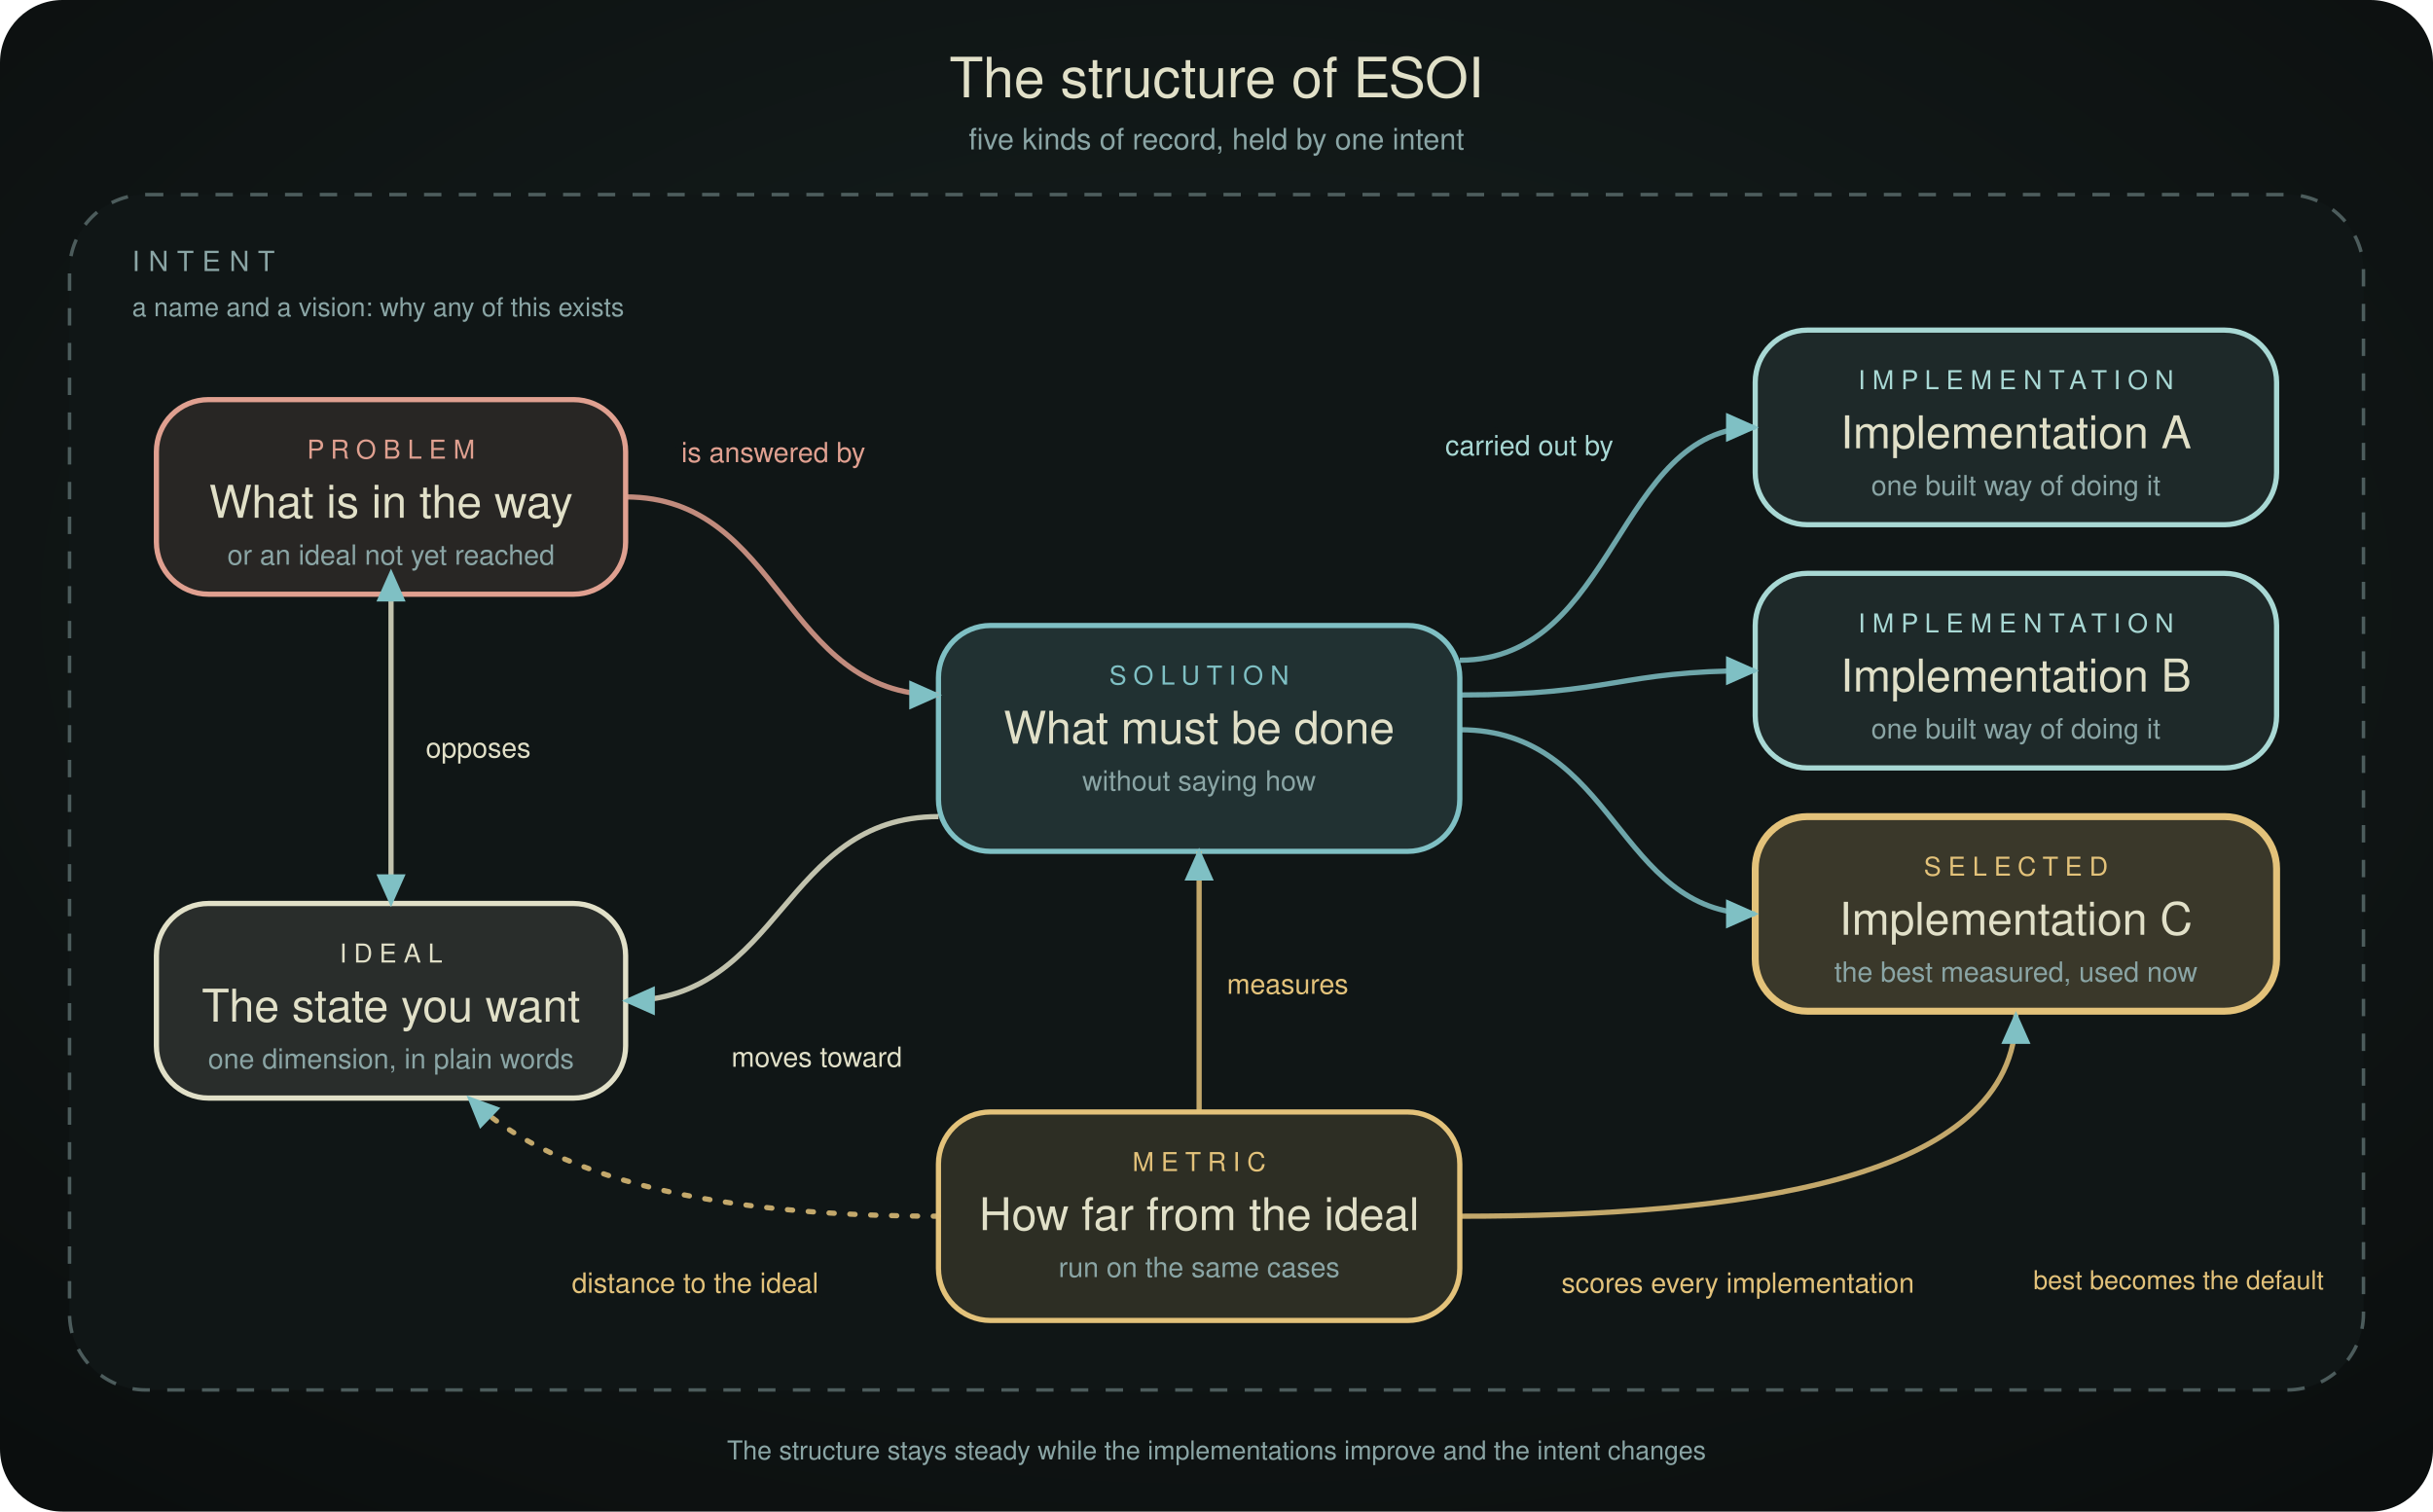
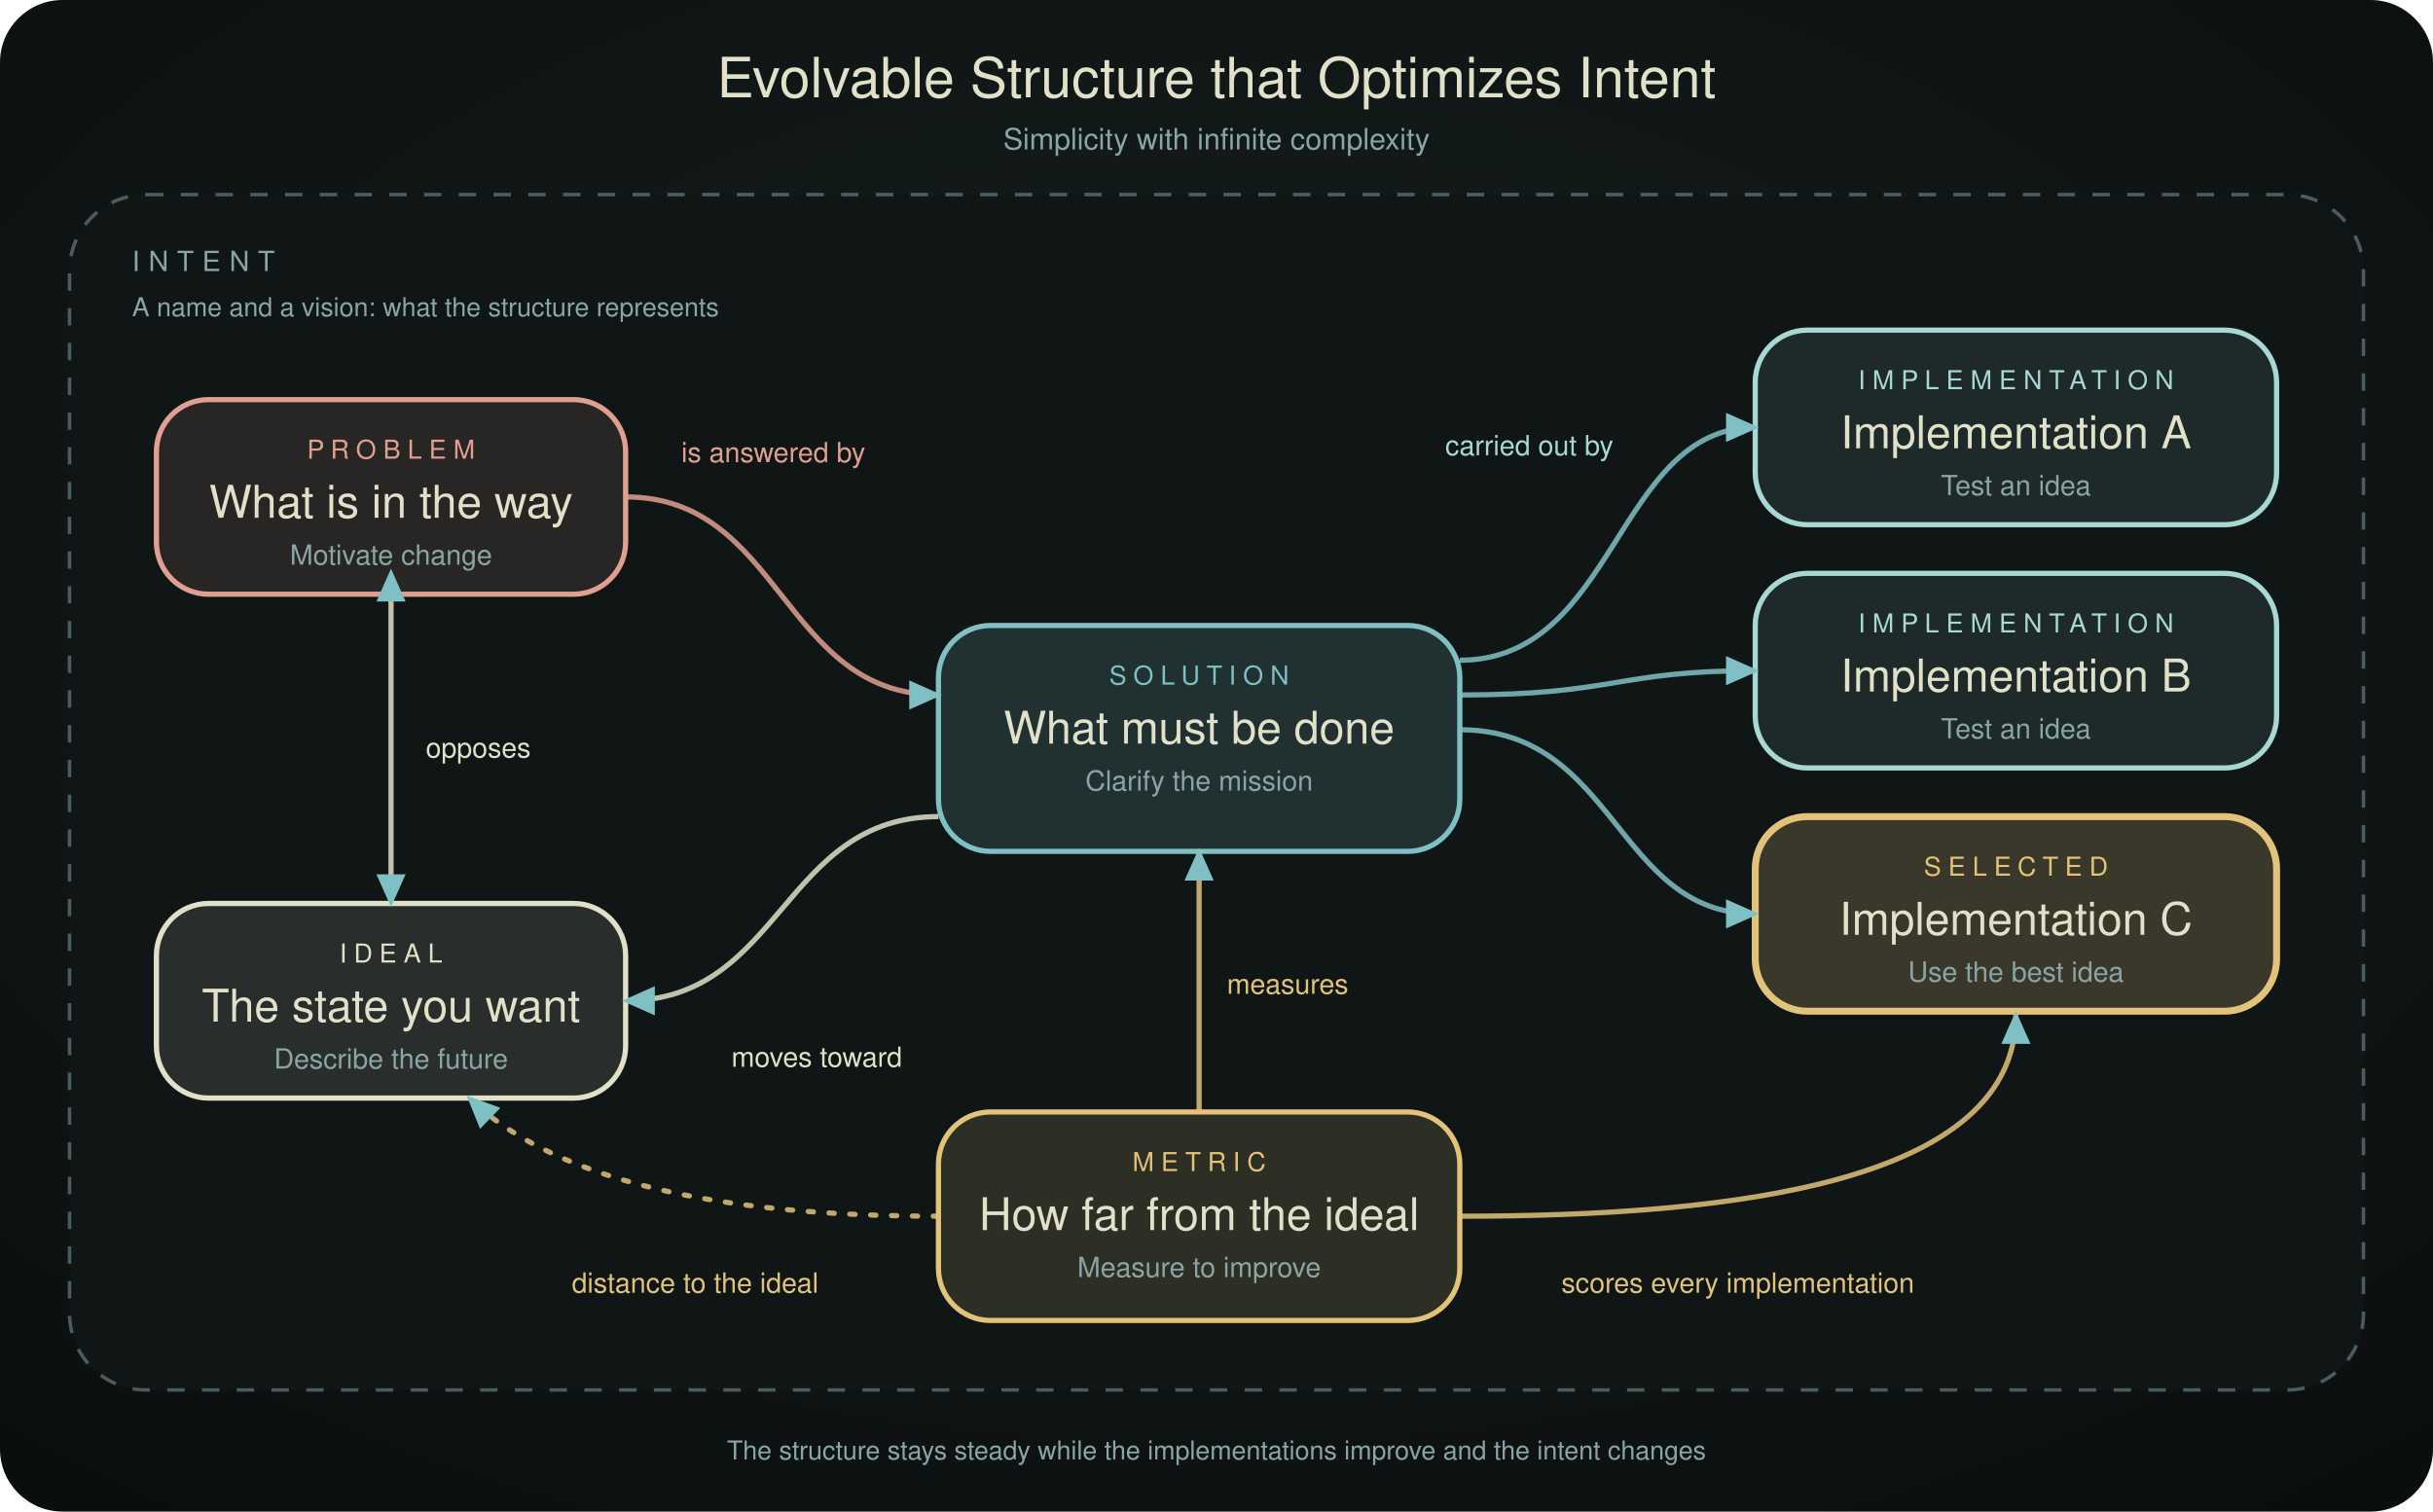
<svg xmlns="http://www.w3.org/2000/svg" width="1400" height="870" viewBox="0 0 1400 870" font-family="Ubuntu, 'Segoe UI', Helvetica, Arial, sans-serif" role="img" aria-label="How ESOI connects problems, ideals, solutions, implementations and metrics inside an intent">
  <defs>
    <marker id="e" viewBox="0 0 10 10" refX="8" refY="5" markerWidth="7" markerHeight="7" orient="auto">
      <path d="M0 1 L9 5 L0 9z" fill="#7fc0c4" />
    </marker>
    <marker id="s" viewBox="0 0 10 10" refX="2" refY="5" markerWidth="7" markerHeight="7" orient="auto-start-reverse">
      <path d="M0 1 L9 5 L0 9z" fill="#7fc0c4" />
    </marker>
    <radialGradient id="g" cx="50%" cy="40%" r="75%">
      <stop offset="0" stop-color="#16201f" />
      <stop offset="1" stop-color="#0b0e0e" />
    </radialGradient>
  </defs>
  <rect width="1400" height="870" rx="36" fill="url(#g)" />
-   <text x="700" y="56" text-anchor="middle" font-size="32" fill="#e1e0c8">The structure of ESOI</text>
-   <text x="700" y="86" text-anchor="middle" font-size="17" fill="#8aa5a5">five kinds of record, held by one intent</text>
+   <text x="700" y="56" text-anchor="middle" font-size="32" fill="#e1e0c8">Evolvable Structure that Optimizes Intent</text>
+   <text x="700" y="86" text-anchor="middle" font-size="17" fill="#8aa5a5">Simplicity with infinite complexity</text>
  <rect x="40" y="112" width="1320" height="688" rx="44" fill="#101616" stroke="#8aa5a5" stroke-opacity=".5" stroke-width="2" stroke-dasharray="10 10" />
  <text x="76" y="156" font-size="16" letter-spacing="5" fill="#8aa5a5">INTENT</text>
-   <text x="76" y="182" font-size="15" fill="#8aa5a5">a name and a vision: why any of this exists</text>
+   <text x="76" y="182" font-size="15" fill="#8aa5a5">A name and a vision: what the structure represents</text>
  <rect x="90" y="230" width="270" height="112" rx="30" fill="#e0a090" fill-opacity="0.12" stroke="#e0a090" stroke-width="3" />
  <text x="225.0" y="264" text-anchor="middle" font-size="15" letter-spacing="4" fill="#e0a090">PROBLEM</text>
  <text x="225.0" y="298" text-anchor="middle" font-size="26" fill="#e1e0c8">What is in the way</text>
-   <text x="225.0" y="325" text-anchor="middle" font-size="16" fill="#8aa5a5">or an ideal not yet reached</text>
+   <text x="225.0" y="325" text-anchor="middle" font-size="16" fill="#8aa5a5">Motivate change</text>
  <rect x="90" y="520" width="270" height="112" rx="30" fill="#e1e0c8" fill-opacity="0.12" stroke="#e1e0c8" stroke-width="3" />
  <text x="225.0" y="554" text-anchor="middle" font-size="15" letter-spacing="4" fill="#e1e0c8">IDEAL</text>
  <text x="225.0" y="588" text-anchor="middle" font-size="26" fill="#e1e0c8">The state you want</text>
-   <text x="225.0" y="615" text-anchor="middle" font-size="16" fill="#8aa5a5">one dimension, in plain words</text>
+   <text x="225.0" y="615" text-anchor="middle" font-size="16" fill="#8aa5a5">Describe the future</text>
  <path d="M225 342 L225 520" fill="none" stroke="#e1e0c8" stroke-width="3" stroke-opacity=".85" marker-end="url(#e)" marker-start="url(#s)" />
  <text x="245" y="436" text-anchor="start" font-size="16" fill="#101616" stroke="#101616" stroke-width="8" stroke-linejoin="round">opposes</text>
  <text x="245" y="436" text-anchor="start" font-size="16" fill="#e1e0c8">opposes</text>
  <rect x="540" y="360" width="300" height="130" rx="30" fill="#7fc0c4" fill-opacity="0.16" stroke="#7fc0c4" stroke-width="3" />
  <text x="690.0" y="394" text-anchor="middle" font-size="15" letter-spacing="4" fill="#7fc0c4">SOLUTION</text>
  <text x="690.0" y="428" text-anchor="middle" font-size="26" fill="#e1e0c8">What must be done</text>
-   <text x="690.0" y="455" text-anchor="middle" font-size="16" fill="#8aa5a5">without saying how</text>
+   <text x="690.0" y="455" text-anchor="middle" font-size="16" fill="#8aa5a5">Clarify the mission</text>
  <path d="M360 286 C450 286 450 400 540 400" fill="none" stroke="#e0a090" stroke-width="3" stroke-opacity=".85" marker-end="url(#e)" />
  <text x="445" y="266" text-anchor="middle" font-size="16" fill="#101616" stroke="#101616" stroke-width="8" stroke-linejoin="round">is answered by</text>
  <text x="445" y="266" text-anchor="middle" font-size="16" fill="#e0a090">is answered by</text>
  <path d="M540 470 C450 470 450 576 360 576" fill="none" stroke="#e1e0c8" stroke-width="3" stroke-opacity=".85" marker-end="url(#e)" />
  <text x="470" y="614" text-anchor="middle" font-size="16" fill="#101616" stroke="#101616" stroke-width="8" stroke-linejoin="round">moves toward</text>
  <text x="470" y="614" text-anchor="middle" font-size="16" fill="#e1e0c8">moves toward</text>
  <rect x="1010" y="190" width="300" height="112" rx="30" fill="#a8d8d4" fill-opacity="0.1" stroke="#a8d8d4" stroke-width="3" />
  <text x="1160.0" y="224" text-anchor="middle" font-size="15" letter-spacing="4" fill="#a8d8d4">IMPLEMENTATION</text>
  <text x="1160.0" y="258" text-anchor="middle" font-size="26" fill="#e1e0c8">Implementation A</text>
-   <text x="1160.0" y="285" text-anchor="middle" font-size="16" fill="#8aa5a5">one built way of doing it</text>
+   <text x="1160.0" y="285" text-anchor="middle" font-size="16" fill="#8aa5a5">Test an idea</text>
  <path d="M840 380 C930 380 930 246 1010 246" fill="none" stroke="#7fc0c4" stroke-width="3" stroke-opacity=".85" marker-end="url(#e)" />
  <rect x="1010" y="330" width="300" height="112" rx="30" fill="#a8d8d4" fill-opacity="0.1" stroke="#a8d8d4" stroke-width="3" />
  <text x="1160.0" y="364" text-anchor="middle" font-size="15" letter-spacing="4" fill="#a8d8d4">IMPLEMENTATION</text>
  <text x="1160.0" y="398" text-anchor="middle" font-size="26" fill="#e1e0c8">Implementation B</text>
-   <text x="1160.0" y="425" text-anchor="middle" font-size="16" fill="#8aa5a5">one built way of doing it</text>
+   <text x="1160.0" y="425" text-anchor="middle" font-size="16" fill="#8aa5a5">Test an idea</text>
  <path d="M840 400 C930 400 930 386 1010 386" fill="none" stroke="#7fc0c4" stroke-width="3" stroke-opacity=".85" marker-end="url(#e)" />
  <rect x="1010" y="470" width="300" height="112" rx="30" fill="#e3c27a" fill-opacity="0.2" stroke="#e3c27a" stroke-width="4" />
  <text x="1160.0" y="504" text-anchor="middle" font-size="15" letter-spacing="4" fill="#e3c27a">SELECTED</text>
  <text x="1160.0" y="538" text-anchor="middle" font-size="26" fill="#e1e0c8">Implementation C</text>
-   <text x="1160.0" y="565" text-anchor="middle" font-size="16" fill="#8aa5a5">the best measured, used now</text>
+   <text x="1160.0" y="565" text-anchor="middle" font-size="16" fill="#8aa5a5">Use the best idea</text>
  <path d="M840 420 C930 420 930 526 1010 526" fill="none" stroke="#7fc0c4" stroke-width="3" stroke-opacity=".85" marker-end="url(#e)" />
  <text x="880" y="262" text-anchor="middle" font-size="16" fill="#101616" stroke="#101616" stroke-width="8" stroke-linejoin="round">carried out by</text>
  <text x="880" y="262" text-anchor="middle" font-size="16" fill="#a8d8d4">carried out by</text>
  <rect x="540" y="640" width="300" height="120" rx="30" fill="#e3c27a" fill-opacity="0.14" stroke="#e3c27a" stroke-width="3" />
  <text x="690.0" y="674" text-anchor="middle" font-size="15" letter-spacing="4" fill="#e3c27a">METRIC</text>
  <text x="690.0" y="708" text-anchor="middle" font-size="26" fill="#e1e0c8">How far from the ideal</text>
-   <text x="690.0" y="735" text-anchor="middle" font-size="16" fill="#8aa5a5">run on the same cases</text>
+   <text x="690.0" y="735" text-anchor="middle" font-size="16" fill="#8aa5a5">Measure to improve</text>
  <path d="M690 640 L690 490" fill="none" stroke="#e3c27a" stroke-width="3" stroke-opacity=".85" marker-end="url(#e)" />
  <text x="706" y="572" text-anchor="start" font-size="16" fill="#101616" stroke="#101616" stroke-width="8" stroke-linejoin="round">measures</text>
  <text x="706" y="572" text-anchor="start" font-size="16" fill="#e3c27a">measures</text>
  <path d="M840 700 C1000 700 1160 680 1160 584" fill="none" stroke="#e3c27a" stroke-width="3" stroke-opacity=".85" marker-end="url(#e)" />
  <text x="1000" y="744" text-anchor="middle" font-size="16" fill="#101616" stroke="#101616" stroke-width="8" stroke-linejoin="round">scores every implementation</text>
  <text x="1000" y="744" text-anchor="middle" font-size="16" fill="#e3c27a">scores every implementation</text>
  <path d="M540 700 C450 700 330 690 270 632" fill="none" stroke="#e3c27a" stroke-width="3" stroke-opacity=".85" stroke-dasharray="3 9" stroke-linecap="round" marker-end="url(#e)" />
  <text x="400" y="744" text-anchor="middle" font-size="16" fill="#101616" stroke="#101616" stroke-width="8" stroke-linejoin="round">distance to the ideal</text>
  <text x="400" y="744" text-anchor="middle" font-size="16" fill="#e3c27a">distance to the ideal</text>
-   <text x="1170" y="742" text-anchor="start" font-size="15" fill="#101616" stroke="#101616" stroke-width="8" stroke-linejoin="round">best becomes the default</text>
-   <text x="1170" y="742" text-anchor="start" font-size="15" fill="#e3c27a">best becomes the default</text>
  <text x="700" y="840" text-anchor="middle" font-size="15" fill="#8aa5a5">The structure stays steady while the implementations improve and the intent changes</text>
</svg>
